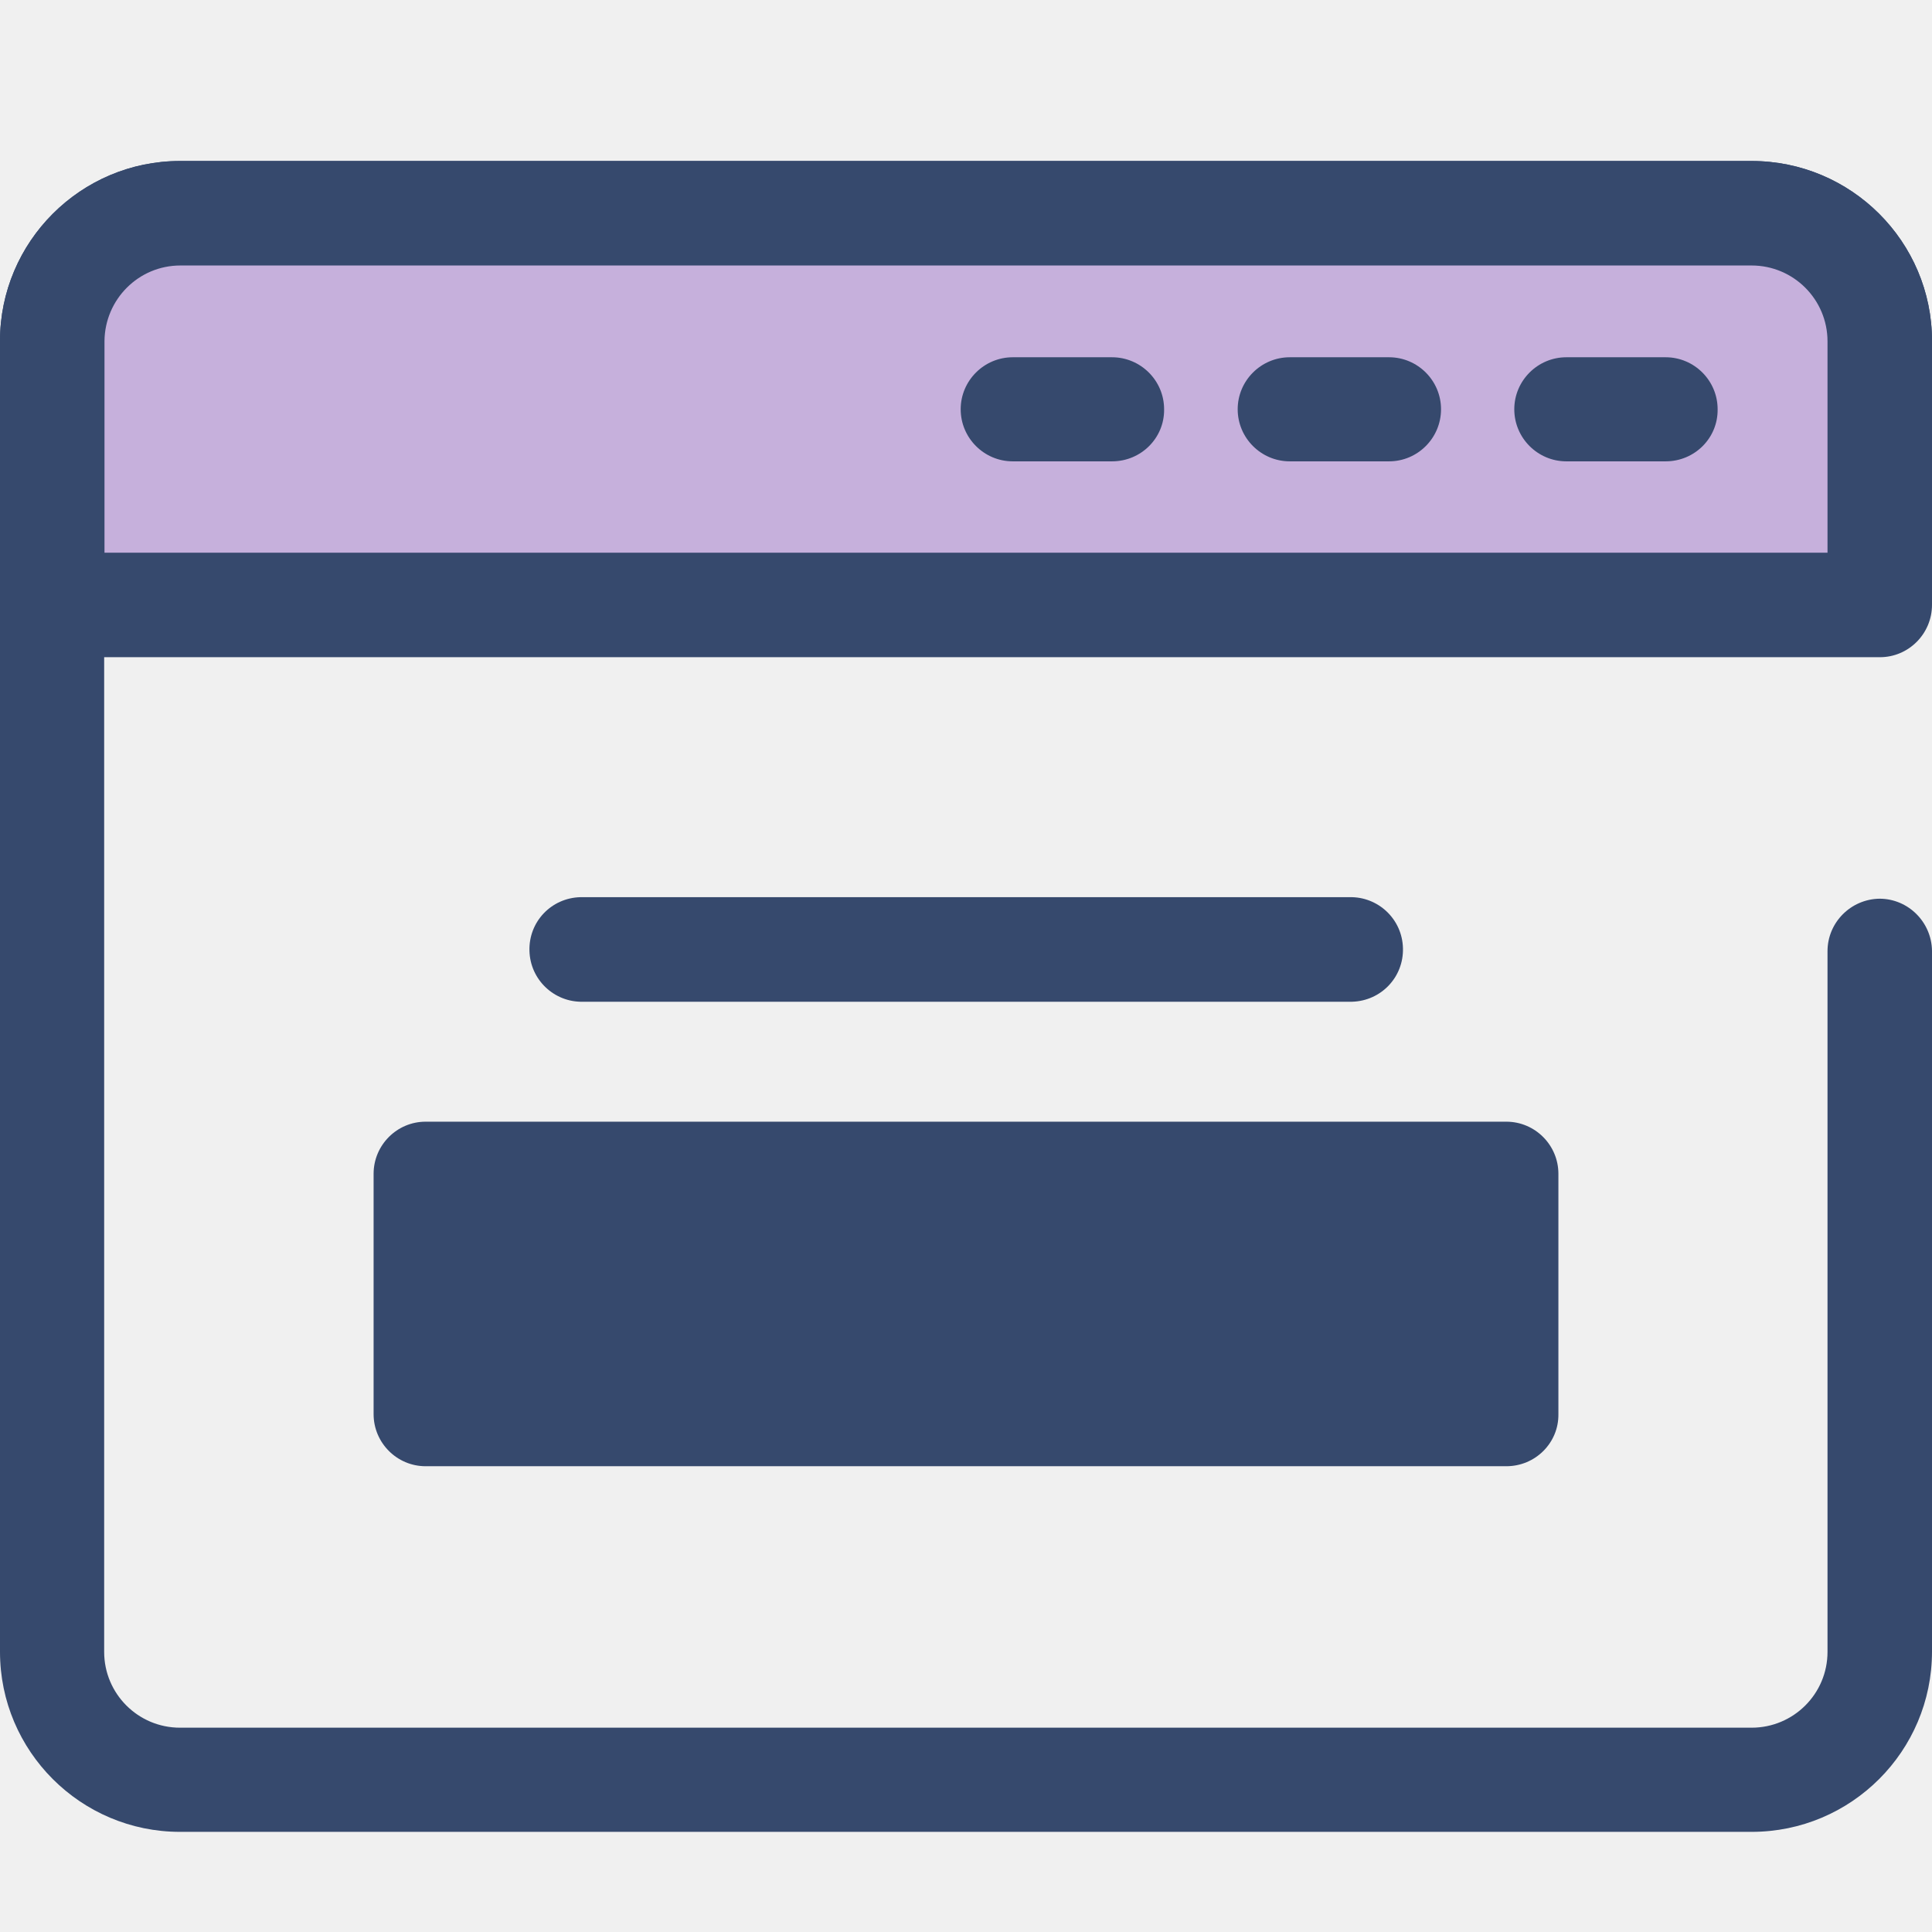
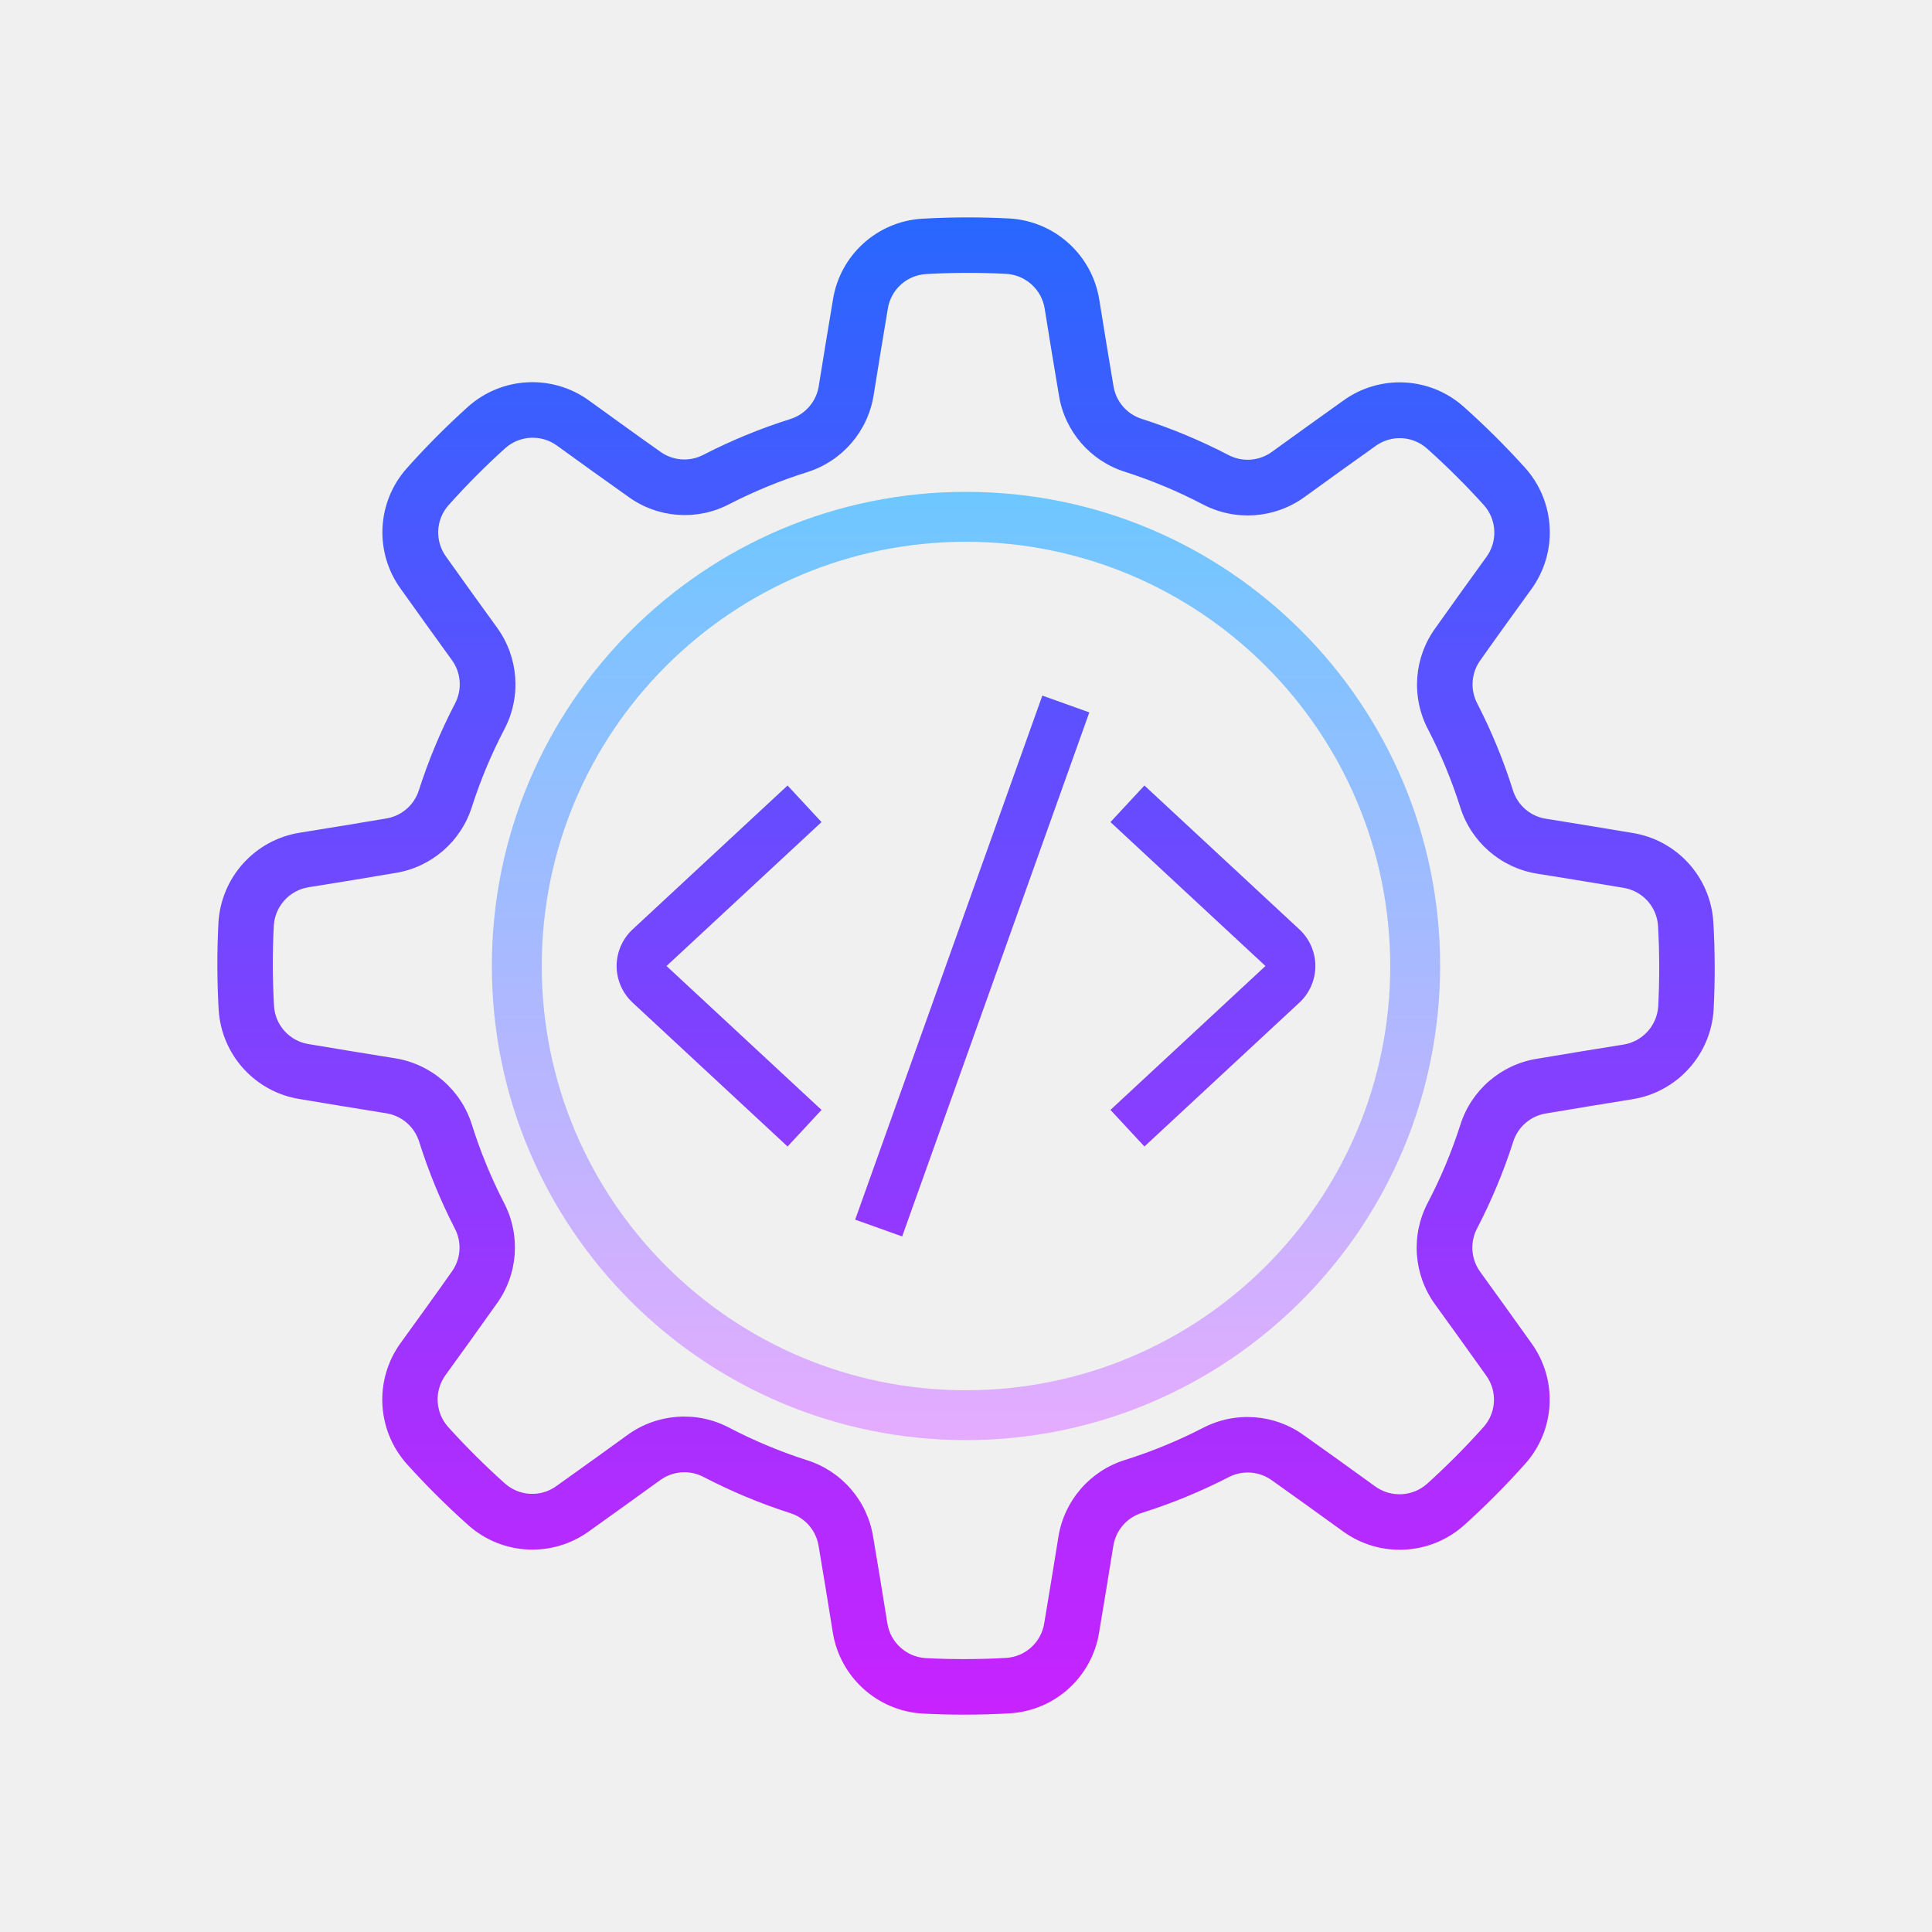
- <svg xmlns="http://www.w3.org/2000/svg" width="24" height="24" viewBox="0 0 24 24" fill="none">
-   <g clip-path="url(#clip0_15_21)">
-     <path d="M21.759 22.756H2.236C1.003 22.756 0 21.753 0 20.52V4.236C0 3.003 1.003 2 2.236 2H21.759C22.997 2 24 3.003 24 4.236C24 4.592 23.709 4.883 23.353 4.888C22.997 4.888 22.706 4.597 22.702 4.241C22.702 3.72 22.28 3.303 21.759 3.298H2.236C1.716 3.298 1.298 3.72 1.294 4.241V20.52C1.294 21.041 1.716 21.462 2.236 21.462H21.759C22.28 21.462 22.702 21.041 22.702 20.52V11.816C22.702 11.459 22.992 11.169 23.348 11.164C23.705 11.164 23.995 11.455 24 11.811V20.516C24 21.753 22.997 22.756 21.759 22.756Z" fill="#36496D" />
-     <path d="M0.647 4.236V7.512H23.349V4.236C23.349 3.359 22.636 2.647 21.759 2.647H2.236C1.359 2.647 0.647 3.359 0.647 4.236Z" fill="#C6B0DC" />
-     <path d="M23.353 8.164H0.647C0.291 8.164 0 7.873 0 7.517V4.236C0 3.003 1.003 2 2.236 2H21.759C22.997 2 24 3.003 24 4.236V7.513C24 7.873 23.709 8.164 23.353 8.164ZM1.298 6.866H22.702V4.241C22.702 3.72 22.28 3.298 21.759 3.298H2.241C1.72 3.298 1.303 3.72 1.298 4.236V6.866V6.866Z" fill="#36496D" />
-     <path d="M13.814 5.731H12.581C12.225 5.731 11.934 5.441 11.934 5.084C11.934 4.728 12.225 4.438 12.581 4.438H13.814C14.17 4.438 14.461 4.728 14.461 5.084C14.466 5.441 14.175 5.731 13.814 5.731ZM17.255 5.731H16.022C15.666 5.731 15.375 5.441 15.375 5.084C15.375 4.728 15.666 4.438 16.022 4.438H17.255C17.611 4.438 17.901 4.728 17.901 5.084C17.901 5.441 17.611 5.731 17.255 5.731ZM20.691 5.731H19.458C19.102 5.731 18.811 5.441 18.811 5.084C18.811 4.728 19.102 4.438 19.458 4.438H20.691C21.047 4.438 21.337 4.728 21.337 5.084C21.342 5.441 21.052 5.731 20.691 5.731Z" fill="#36496D" />
-     <path d="M5.288 14.586H18.713V17.567H5.288V14.586Z" fill="#36496D" />
-     <path d="M18.712 18.214H5.287C4.931 18.214 4.641 17.923 4.641 17.567V14.581C4.641 14.225 4.931 13.934 5.287 13.934H18.712C19.069 13.934 19.359 14.225 19.359 14.581V17.567C19.364 17.923 19.073 18.214 18.712 18.214ZM5.934 16.92H18.066V15.233H5.934V16.92V16.92ZM16.758 12.444H7.242C6.886 12.453 6.586 12.172 6.577 11.811C6.567 11.45 6.848 11.155 7.209 11.145H16.762C17.119 11.136 17.419 11.417 17.428 11.778C17.438 12.139 17.156 12.434 16.795 12.444H16.758Z" fill="#36496D" />
+ <svg xmlns="http://www.w3.org/2000/svg" id="Backend_Development_24" width="24" height="24" viewBox="0 0 24 24">
+   <rect width="24" height="24" stroke="none" fill="#000000" opacity="0" />
+   <g transform="matrix(0.31 0 0 0.31 12 12)">
+     <g style="">
+       <g transform="matrix(1 0 0 1 0 0)">
+         <linearGradient id="SVGID_IBaIX1OauTI4XTUr6X2Fza_4" gradientUnits="userSpaceOnUse" gradientTransform="matrix(1 0 0 1 0 -711)" x1="32" y1="723.908" x2="32" y2="762.288">
+           <stop offset="0%" style="stop-color:rgb(109,199,255);stop-opacity: 1" />
+           <stop offset="100%" style="stop-color:rgb(230,171,255);stop-opacity: 1" />
+         </linearGradient>
+         <path style="stroke: none; stroke-width: 1; stroke-dasharray: none; stroke-linecap: butt; stroke-dashoffset: 0; stroke-linejoin: miter; stroke-miterlimit: 4; fill: url(#SVGID_IBaIX1OauTI4XTUr6X2Fza_4); fill-rule: nonzero; opacity: 1;" transform=" translate(-32, -32)" d="M 32 51 C 21.507 51 13 42.493 13 32 C 13 21.507 21.507 13 32 13 C 42.493 13 51 21.507 51 32 C 50.988 42.489 42.489 50.988 32 51 z M 32 15 C 22.611 15 15 22.611 15 32 C 15 41.389 22.611 49 32 49 C 41.389 49 49 41.389 49 32 C 48.989 22.616 41.384 15.011 32 15 z" stroke-linecap="round" />
+       </g>
+       <g transform="matrix(1 0 0 1 0 0)">
+         <linearGradient id="SVGID_IBaIX1OauTI4XTUr6X2Fzb_5" gradientUnits="userSpaceOnUse" gradientTransform="matrix(1 0 0 1 0 0)" x1="32.001" y1="-3.217" x2="32.001" y2="62.262">
+           <stop offset="0%" style="stop-color:rgb(26,109,255);stop-opacity: 1" />
+           <stop offset="100%" style="stop-color:rgb(200,34,255);stop-opacity: 1" />
+         </linearGradient>
+         <path style="stroke: none; stroke-width: 1; stroke-dasharray: none; stroke-linecap: butt; stroke-dashoffset: 0; stroke-linejoin: miter; stroke-miterlimit: 4; fill: url(#SVGID_IBaIX1OauTI4XTUr6X2Fzb_5); fill-rule: nonzero; opacity: 1;" transform=" translate(-32, -32)" d="M 61.948 30.246 C 61.84 28.439 60.489 26.95 58.7 26.667 C 57.683 26.495 56.471 26.298 55.471 26.136 L 55.24 26.1 C 54.616 26.002 54.102 25.557 53.915 24.954 C 53.539 23.758 53.061 22.597 52.488 21.482 C 52.194 20.923 52.245 20.246 52.619 19.737 C 53.219 18.881 54.006 17.798 54.654 16.901 C 55.725 15.427 55.624 13.405 54.412 12.045 C 53.633 11.181 52.807 10.359 51.939 9.585 C 50.585 8.382 48.576 8.284 47.111 9.349 C 46.205 9.994 45.111 10.78 44.26 11.396 C 43.75 11.768 43.072 11.817 42.514 11.522 C 41.402 10.944 40.243 10.461 39.05 10.078 C 38.447 9.89 38.004 9.375 37.908 8.751 C 37.732 7.718 37.518 6.399 37.342 5.307 C 37.057 3.509 35.559 2.152 33.742 2.045 C 32.58 1.985 31.415 1.988 30.253 2.054 C 28.444 2.159 26.952 3.51 26.668 5.3 C 26.496 6.317 26.299 7.529 26.137 8.529 L 26.1 8.76 C 26.002 9.383 25.558 9.897 24.955 10.084 C 23.759 10.461 22.598 10.939 21.483 11.512 C 20.924 11.807 20.246 11.756 19.737 11.381 C 18.882 10.781 17.799 9.993 16.901 9.346 C 15.427 8.274 13.406 8.375 12.046 9.588 C 11.181 10.367 10.36 11.192 9.586 12.061 C 8.385 13.415 8.286 15.423 9.349 16.888 C 9.995 17.795 10.78 18.888 11.397 19.739 C 11.769 20.25 11.817 20.927 11.522 21.486 C 10.944 22.598 10.461 23.757 10.078 24.95 C 9.89 25.552 9.376 25.995 8.752 26.091 C 7.718 26.268 6.4 26.481 5.306 26.658 C 3.506 26.943 2.149 28.444 2.044 30.263 C 1.983 31.425 1.986 32.59 2.053 33.752 C 2.162 35.559 3.512 37.048 5.3 37.332 C 6.317 37.504 7.529 37.7 8.529 37.863 L 8.764 37.9 C 9.387 37.999 9.901 38.443 10.088 39.046 C 10.465 40.242 10.942 41.403 11.515 42.518 C 11.809 43.077 11.758 43.754 11.384 44.263 C 10.784 45.119 9.997 46.202 9.349 47.1 C 8.278 48.574 8.379 50.595 9.591 51.955 C 10.37 52.819 11.196 53.64 12.064 54.415 C 13.419 55.616 15.426 55.714 16.892 54.652 C 17.798 54.006 18.892 53.221 19.743 52.604 C 20.253 52.232 20.931 52.184 21.489 52.478 C 22.601 53.057 23.76 53.54 24.954 53.923 C 25.556 54.111 25.999 54.626 26.095 55.249 C 26.271 56.283 26.485 57.601 26.661 58.695 C 26.946 60.495 28.447 61.853 30.267 61.957 C 30.828 61.986 31.385 62 31.94 62 C 32.553 62 33.158 61.982 33.755 61.947 C 35.562 61.839 37.051 60.489 37.335 58.701 C 37.507 57.685 37.704 56.473 37.866 55.473 L 37.904 55.238 C 38.003 54.615 38.446 54.101 39.049 53.914 C 40.245 53.537 41.406 53.059 42.521 52.486 C 43.08 52.193 43.758 52.244 44.267 52.617 C 45.122 53.222 46.205 54.005 47.103 54.653 C 48.577 55.724 50.598 55.623 51.958 54.411 C 52.822 53.632 53.644 52.806 54.418 51.937 C 55.619 50.583 55.718 48.575 54.655 47.11 C 54.009 46.203 53.224 45.11 52.607 44.259 C 52.235 43.748 52.187 43.07 52.482 42.512 C 53.06 41.4 53.543 40.241 53.926 39.048 C 54.114 38.445 54.629 38.002 55.253 37.907 C 56.286 37.73 57.605 37.517 58.698 37.34 C 60.498 37.055 61.856 35.554 61.96 33.735 C 62.02 32.573 62.016 31.408 61.948 30.246 z M 59.739 33.612 C 59.691 34.39 59.109 35.03 58.339 35.15 C 57.239 35.326 55.912 35.541 54.883 35.717 C 53.435 35.947 52.242 36.978 51.805 38.378 C 51.461 39.449 51.026 40.489 50.505 41.486 C 49.818 42.789 49.931 44.37 50.797 45.562 C 51.412 46.412 52.197 47.498 52.84 48.406 C 53.296 49.03 53.257 49.887 52.746 50.466 C 52.03 51.269 51.271 52.032 50.472 52.753 C 49.889 53.268 49.026 53.31 48.396 52.853 C 47.496 52.201 46.403 51.414 45.551 50.812 C 44.365 49.948 42.791 49.832 41.491 50.512 C 40.491 51.026 39.449 51.455 38.377 51.792 C 36.97 52.228 35.932 53.426 35.702 54.881 L 35.664 55.115 C 35.503 56.11 35.307 57.315 35.135 58.336 C 35.016 59.099 34.382 59.677 33.611 59.726 C 32.537 59.787 31.46 59.79 30.385 59.735 C 29.607 59.687 28.968 59.105 28.848 58.335 C 28.671 57.235 28.456 55.909 28.28 54.88 C 28.051 53.431 27.019 52.238 25.619 51.801 C 24.548 51.457 23.508 51.022 22.511 50.501 C 21.208 49.814 19.627 49.928 18.435 50.793 C 17.585 51.407 16.5 52.193 15.591 52.836 C 14.967 53.292 14.111 53.253 13.531 52.742 C 12.728 52.025 11.965 51.266 11.244 50.467 C 10.728 49.884 10.687 49.022 11.144 48.392 C 11.796 47.492 12.583 46.399 13.185 45.546 C 14.05 44.361 14.166 42.787 13.485 41.487 C 12.971 40.487 12.543 39.445 12.205 38.373 C 11.769 36.965 10.571 35.928 9.116 35.697 L 8.882 35.659 C 7.882 35.498 6.682 35.303 5.661 35.13 C 4.898 35.011 4.32 34.377 4.271 33.606 C 4.21 32.532 4.207 31.455 4.262 30.381 C 4.31 29.603 4.892 28.964 5.662 28.843 C 6.762 28.666 8.088 28.452 9.117 28.275 C 10.565 28.049 11.76 27.021 12.2 25.623 C 12.544 24.552 12.979 23.513 13.5 22.516 C 14.187 21.212 14.073 19.631 13.207 18.439 C 12.593 17.59 11.807 16.504 11.164 15.595 C 10.71 14.97 10.751 14.113 11.264 13.535 C 11.98 12.732 12.739 11.969 13.538 11.249 C 14.12 10.732 14.984 10.691 15.613 11.149 C 16.513 11.801 17.606 12.588 18.459 13.19 C 19.644 14.055 21.218 14.172 22.518 13.49 C 23.518 12.976 24.56 12.548 25.633 12.211 C 27.038 11.771 28.072 10.572 28.3 9.118 L 28.338 8.883 C 28.499 7.889 28.694 6.683 28.867 5.663 C 28.986 4.9 29.62 4.322 30.391 4.273 C 31.465 4.212 32.542 4.209 33.616 4.264 C 34.394 4.312 35.034 4.894 35.154 5.664 C 35.331 6.764 35.545 8.091 35.722 9.12 C 35.95 10.569 36.98 11.763 38.38 12.2 C 39.451 12.544 40.49 12.979 41.487 13.5 C 42.791 14.186 44.371 14.073 45.564 13.208 C 46.414 12.593 47.499 11.808 48.408 11.165 C 49.032 10.709 49.888 10.748 50.468 11.259 C 51.27 11.976 52.033 12.735 52.754 13.533 C 53.271 14.116 53.312 14.979 52.854 15.609 C 52.202 16.509 51.415 17.602 50.813 18.454 C 49.949 19.64 49.832 21.214 50.513 22.514 C 51.03 23.511 51.46 24.55 51.8 25.62 C 52.235 27.028 53.43 28.066 54.885 28.3 L 55.12 28.337 C 56.114 28.498 57.32 28.694 58.341 28.866 C 59.104 28.986 59.681 29.619 59.731 30.39 C 59.792 31.463 59.794 32.539 59.739 33.612 z M 24.85 24.767 L 18.639 30.534 C 18.232 30.912 18 31.446 18 32 C 18 32.554 18.232 33.088 18.639 33.466 L 24.85 39.233 L 26.211 37.767 L 20 32 L 26.211 26.233 L 24.85 24.767 z M 39.15 24.767 L 37.789 26.233 L 44 32 L 37.789 37.767 L 39.15 39.233 L 45.361 33.466 C 45.768 33.088 46 32.554 46 32 C 46 31.446 45.768 30.912 45.361 30.534 L 39.15 24.767 z M 27.559 42.164 L 29.442 42.837 L 36.942 21.837 L 35.059 21.164 L 27.559 42.164 z" stroke-linecap="round" />
+       </g>
+     </g>
  </g>
-   <defs>
-     <clipPath id="clip0_15_21">
-       <rect width="24" height="20.756" fill="white" transform="translate(0 2)" />
-     </clipPath>
-   </defs>
</svg>
